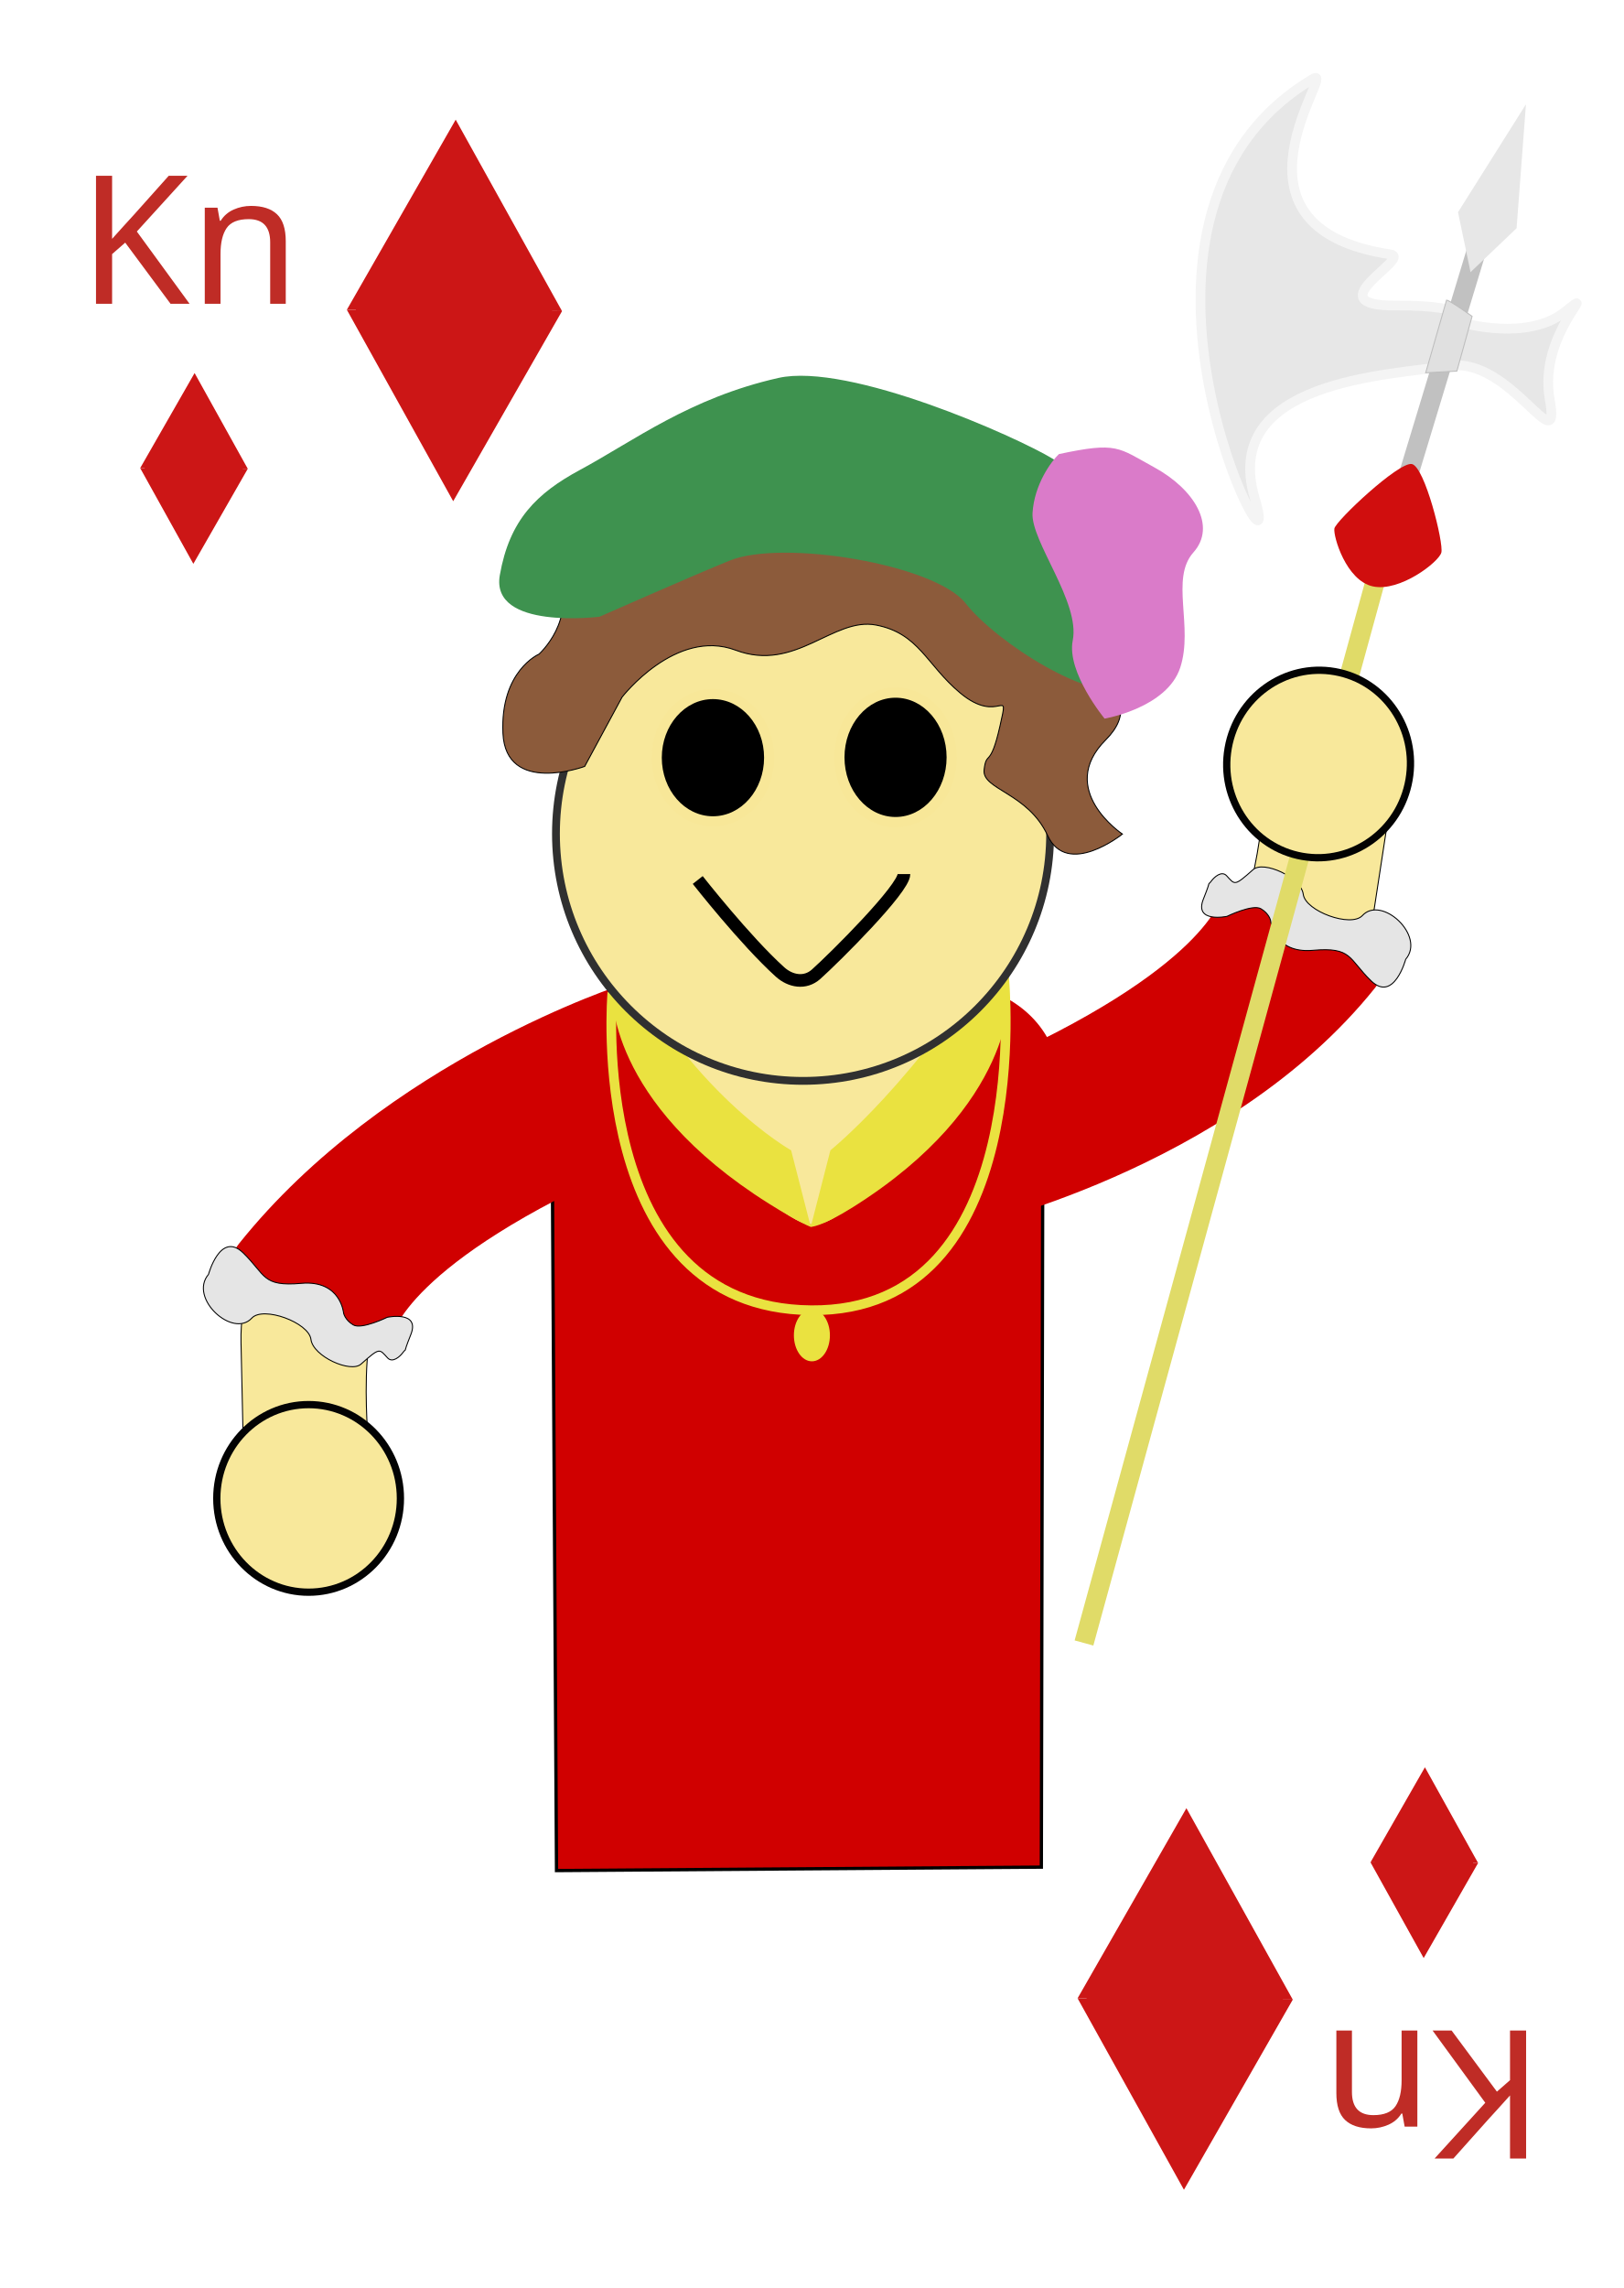
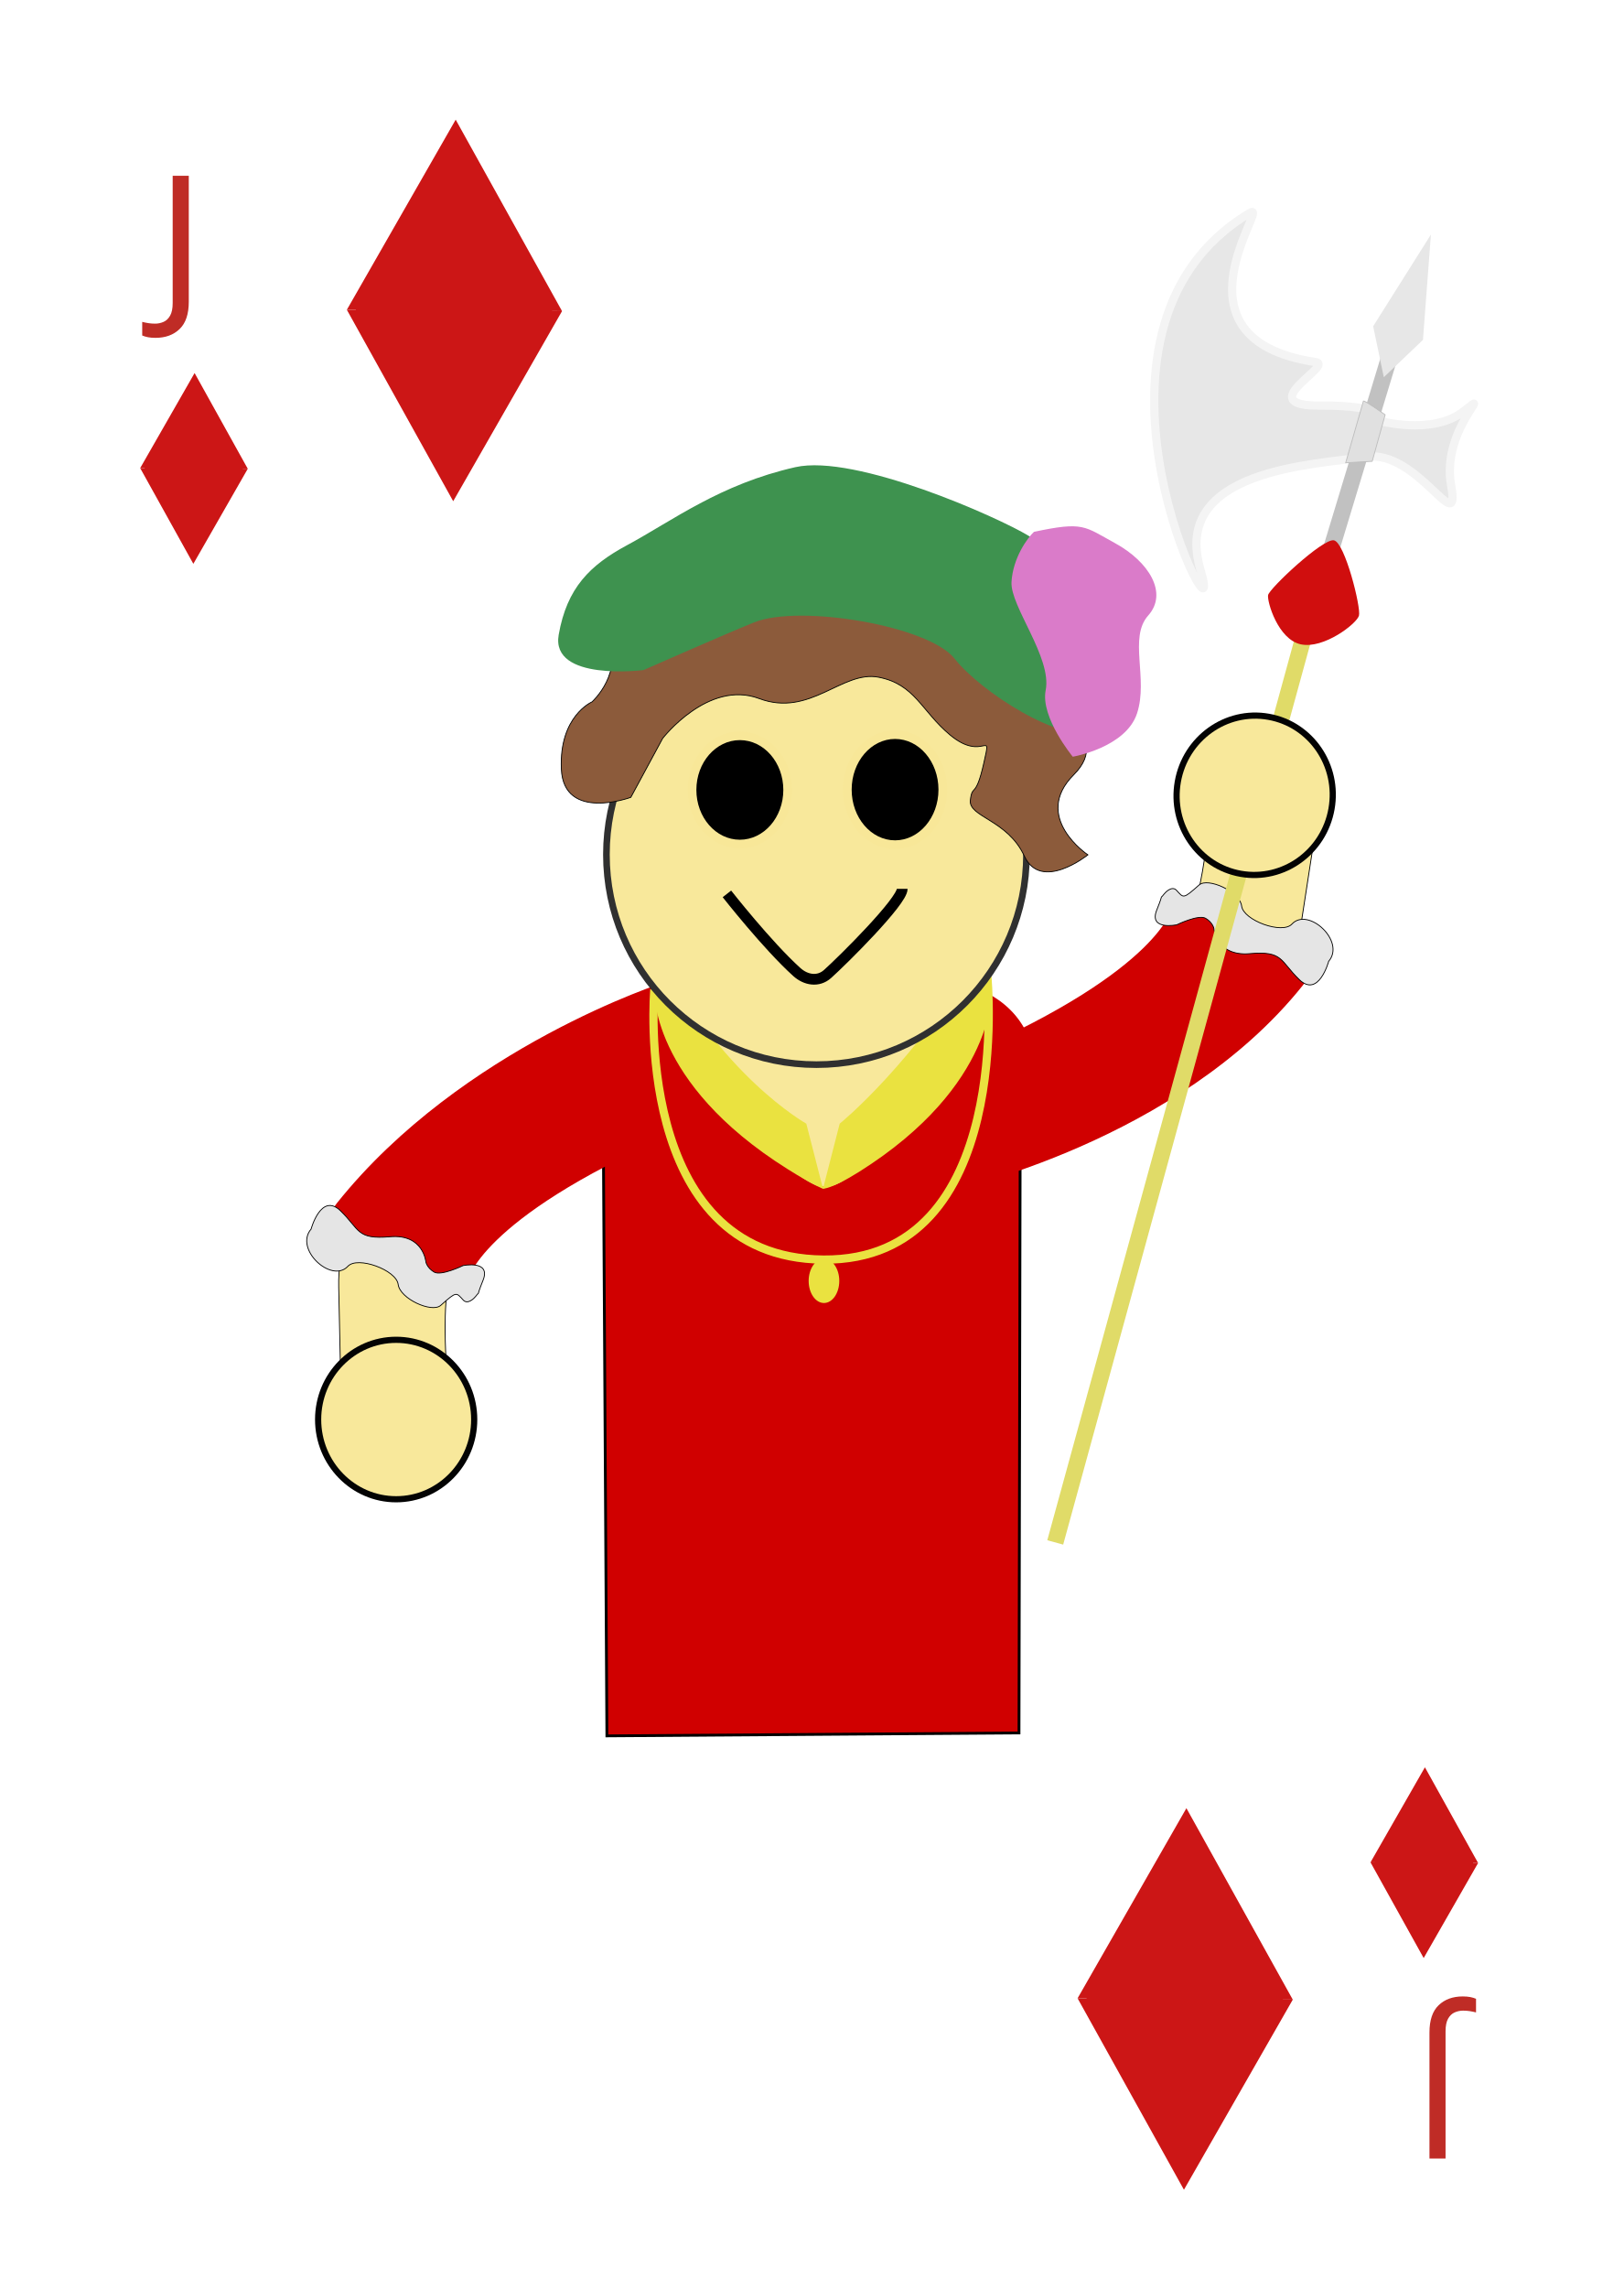
- <svg xmlns="http://www.w3.org/2000/svg" width="443mm" height="624mm" viewBox="0 0 443 624" version="1.1" id="svg8">
+ <svg xmlns="http://www.w3.org/2000/svg" id="svg8" version="1.1" viewBox="0 0 443 624" height="624mm" width="443mm">
  <defs id="defs2">
-     <clipPath id="clipEmfPath1" clipPathUnits="userSpaceOnUse">
-       <path id="path833" d="M 0,0 H 264.091 V 373.013 H 0 Z" />
+     <clipPath clipPathUnits="userSpaceOnUse" id="clipEmfPath1">
+       <path d="M 0,0 H 264.091 V 373.013 H 0 Z" id="path833" />
    </clipPath>
-     <pattern y="0" x="0" height="6" width="6" patternUnits="userSpaceOnUse" id="EMFhbasepattern" />
-     <filter height="1" y="-6.1138082e-06" width="1" x="-3.9509687e-06" id="filter1924" style="color-interpolation-filters:sRGB">
-       <feGaussianBlur id="feGaussianBlur1926" stdDeviation="0" />
+     <pattern id="EMFhbasepattern" patternUnits="userSpaceOnUse" width="6" height="6" x="0" y="0" />
+     <filter style="color-interpolation-filters:sRGB" id="filter1924" x="-3.9509687e-06" width="1" y="-6.1138082e-06" height="1">
+       <feGaussianBlur stdDeviation="0" id="feGaussianBlur1926" />
    </filter>
  </defs>
  <g id="layer1">
-     <path style="fill:#d00000;fill-opacity:1;stroke:#000000;stroke-width:0.895px;stroke-linecap:butt;stroke-linejoin:miter;stroke-opacity:1" d="m 150.516,290.759 1.305,219.398 132.266,-0.94 0.435,-218.458 z" id="path903" />
-     <path style="fill:#f8e89b;fill-opacity:1;stroke:#000000;stroke-width:0.265px;stroke-linecap:butt;stroke-linejoin:miter;stroke-opacity:1" d="m 130.428,288.651 c 0,0 -65.748,30.469 -64.679,77.508 1.069,47.039 0.535,26.727 0.535,26.727 l 34.105,-0.802 c 0,0 -1.217,-14.429 0.183,-25.183 1.4,-10.753 15.726,-38.271 33.063,-40.031 19.991,-2.03 -3.207,-38.22 -3.207,-38.22 z" id="path990" />
-     <text id="text874" y="60.38" x="26.895" style="font-style:normal;font-weight:normal;font-size:27.566px;line-height:1.25;font-family:sans-serif;fill:#000000;fill-opacity:1;stroke:none;stroke-width:0.861" xml:space="preserve">
-       <tspan id="tspan884" style="font-style:normal;font-variant:normal;font-weight:normal;font-stretch:normal;font-size:27.566px;font-family:Cabin;-inkscape-font-specification:Cabin;stroke-width:0.861" y="60.38" x="26.895" />
+     <path id="path903" d="m 164.455,286.933 1.109,186.488 112.426,-0.799 0.37,-185.689 z" style="fill:#d00000;fill-opacity:1;stroke:#000000;stroke-width:0.761px;stroke-linecap:butt;stroke-linejoin:miter;stroke-opacity:1" />
+     <path id="path990" d="m 147.379,285.141 c 0,0 -55.886,25.898 -54.977,65.882 0.909,39.984 0.454,22.718 0.454,22.718 l 28.99,-0.682 c 0,0 -1.034,-12.265 0.156,-21.405 1.19,-9.14 13.367,-32.53 28.104,-34.026 16.992,-1.725 -2.726,-32.487 -2.726,-32.487 z" style="fill:#f8e89b;fill-opacity:1;stroke:#000000;stroke-width:0.225px;stroke-linecap:butt;stroke-linejoin:miter;stroke-opacity:1" />
+     <text xml:space="preserve" style="font-style:normal;font-weight:normal;font-size:27.566px;line-height:1.25;font-family:sans-serif;fill:#000000;fill-opacity:1;stroke:none;stroke-width:0.861" x="26.895" y="60.38" id="text874">
+       <tspan x="26.895" y="60.38" style="font-style:normal;font-variant:normal;font-weight:normal;font-stretch:normal;font-size:27.566px;font-family:Cabin;-inkscape-font-specification:Cabin;stroke-width:0.861" id="tspan884" />
    </text>
-     <path id="path994" d="m 297.117,317.04 c 0,0 70.04,-18.589 77.156,-65.099 7.115,-46.51 4.115,-26.414 4.115,-26.414 l -33.726,-5.133 c 0,0 -1.307,14.421 -4.554,24.768 -3.246,10.347 -22.133,34.959 -39.512,33.682 -20.039,-1.473 -3.478,38.196 -3.478,38.196 z" style="fill:#f8e89b;fill-opacity:1;stroke:#000000;stroke-width:0.265px;stroke-linecap:butt;stroke-linejoin:miter;stroke-opacity:1" />
-     <path style="fill:#d00000;fill-opacity:1;stroke:none;stroke-width:0.265px;stroke-linecap:butt;stroke-linejoin:miter;stroke-opacity:1;filter:url(#filter1924)" d="m 262.623,335.139 c 0,0 72.421,-15.624 112.52,-65.748 12.829,-16.036 -41.828,-25.123 -41.828,-25.123 0,0 -3.608,19.778 -65.08,46.772 -68.02,29.87 -5.613,44.099 -5.613,44.099 z" id="path960" />
-     <path id="path936" d="m 170.384,268.339 c 0,0 -65.072,20.703 -105.171,70.826 -12.829,16.036 41.828,25.123 41.828,25.123 0,0 3.608,-19.778 65.08,-46.772 68.02,-29.87 -1.737,-49.178 -1.737,-49.178 z" style="fill:#d00000;fill-opacity:1;stroke:none;stroke-width:0.265px;stroke-linecap:butt;stroke-linejoin:miter;stroke-opacity:1" />
-     <path id="path1928" d="m 244.929,266.662 c -1.512,0 42.269,-4.708 44.601,29.86 1.715,25.428 -52.35,11.15 -52.35,11.15 z" style="fill:#d00000;fill-opacity:1;stroke:none;stroke-width:0.265px;stroke-linecap:butt;stroke-linejoin:miter;stroke-opacity:1" />
-     <path id="path1930" d="m 182.997,282.915 c 0,0 16.021,41.033 35.046,50.175 19.025,9.142 40.303,-56.978 40.303,-56.978 z" style="fill:#f8e89b;fill-opacity:1;stroke:none;stroke-width:0.323px;stroke-linecap:butt;stroke-linejoin:miter;stroke-opacity:1" />
-     <path style="fill:#eae240;fill-opacity:1;stroke:none;stroke-width:0.265px;stroke-linecap:butt;stroke-linejoin:miter;stroke-opacity:1" d="m 221.183,334.59 5.358,-20.87 c 0,0 23.68,-18.992 46.533,-57.266 1.595,-2.671 2.237,14.265 2.237,14.265 0,0 1.782,30.61 -42.622,58.506 -8.823,5.543 -11.506,5.366 -11.506,5.366 z" id="path1934" />
-     <path id="path1932" d="m 221.183,334.59 -5.358,-20.87 c 0,0 -28.216,-15.78 -47.667,-55.754 -1.361,-2.797 -1.103,12.753 -1.103,12.753 0,0 -1.682,29.658 42.723,57.554 8.823,5.543 11.406,6.318 11.406,6.318 z" style="fill:#eae240;fill-opacity:1;stroke:none;stroke-width:0.265px;stroke-linecap:butt;stroke-linejoin:miter;stroke-opacity:1" />
-     <path id="path1944" d="m 167.054,270.718 c 0,0 -7.494,86.086 54.245,86.621 61.739,0.535 52.602,-91.027 52.602,-91.027" style="fill:none;stroke:#eae240;stroke-width:2.646;stroke-linecap:butt;stroke-linejoin:miter;stroke-miterlimit:4;stroke-dasharray:none;stroke-opacity:1" />
-     <g id="g986" transform="translate(-4.276312,-34.2105)">
-       <circle style="fill:#f8e89b;fill-opacity:1;stroke:#303030;stroke-width:4.26;stroke-linecap:round;stroke-miterlimit:4;stroke-dasharray:none;stroke-opacity:1;paint-order:stroke fill markers" id="path883-1" cx="223.353" cy="261.587" r="66.344" />
-       <ellipse ry="15.979" rx="13.953" cy="240.852" cx="198.771" id="path900" style="fill:#000000;fill-opacity:1;stroke:#f8e798;stroke-width:5.544;stroke-linecap:round;stroke-miterlimit:4;stroke-dasharray:none;stroke-opacity:1;paint-order:stroke fill markers" />
-       <ellipse style="fill:#000000;fill-opacity:1;stroke:#f8e798;stroke-width:5.588;stroke-linecap:round;stroke-miterlimit:4;stroke-dasharray:none;stroke-opacity:1;paint-order:stroke fill markers" id="path900-2" cx="248.588" cy="240.762" rx="13.93" ry="16.264" />
-       <path id="path873" d="m 194.623,274.209 c 0,0 12.931,16.496 22.45,25.085 2.844,2.566 6.839,3.304 9.845,0.615 5.072,-4.538 23.966,-23.313 23.966,-27.313" style="fill:none;stroke:#000000;stroke-width:3.446;stroke-linecap:butt;stroke-linejoin:miter;stroke-miterlimit:4;stroke-dasharray:none;stroke-opacity:1" />
+     <path style="fill:#f8e89b;fill-opacity:1;stroke:#000000;stroke-width:0.225px;stroke-linecap:butt;stroke-linejoin:miter;stroke-opacity:1" d="m 289.065,309.272 c 0,0 59.534,-15.8 65.582,-55.334 6.048,-39.534 3.497,-22.452 3.497,-22.452 l -28.667,-4.363 c 0,0 -1.111,12.258 -3.871,21.053 -2.759,8.795 -18.813,29.715 -33.585,28.629 -17.033,-1.252 -2.957,32.466 -2.957,32.466 z" id="path994" />
+     <path transform="matrix(0.85,0,0,0.85,36.51586,39.78779)" id="path960" d="m 262.623,335.139 c 0,0 72.421,-15.624 112.52,-65.748 12.829,-16.036 -41.828,-25.123 -41.828,-25.123 0,0 -3.608,19.778 -65.08,46.772 -68.02,29.87 -5.613,44.099 -5.613,44.099 z" style="fill:#d00000;fill-opacity:1;stroke:none;stroke-width:0.265px;stroke-linecap:butt;stroke-linejoin:miter;stroke-opacity:1;filter:url(#filter1924)" />
+     <path style="fill:#d00000;fill-opacity:1;stroke:none;stroke-width:0.225px;stroke-linecap:butt;stroke-linejoin:miter;stroke-opacity:1" d="m 181.343,267.876 c 0,0 -55.311,17.597 -89.395,60.202 -10.905,13.631 35.554,21.355 35.554,21.355 0,0 3.067,-16.811 55.318,-39.756 57.817,-25.389 -1.477,-41.801 -1.477,-41.801 z" id="path936" />
+     <path style="fill:#d00000;fill-opacity:1;stroke:none;stroke-width:0.225px;stroke-linecap:butt;stroke-linejoin:miter;stroke-opacity:1" d="m 244.705,266.451 c -1.285,0 35.929,-4.001 37.911,25.381 1.458,21.613 -44.497,9.478 -44.497,9.478 z" id="path1928" />
+     <path style="fill:#f8e89b;fill-opacity:1;stroke:none;stroke-width:0.275px;stroke-linecap:butt;stroke-linejoin:miter;stroke-opacity:1" d="m 192.064,280.265 c 0,0 13.618,34.878 29.789,42.648 16.171,7.771 34.258,-48.431 34.258,-48.431 z" id="path1930" />
+     <path id="path1934" d="m 224.521,324.189 4.555,-17.739 c 0,0 20.128,-16.144 39.553,-48.676 1.356,-2.27 1.901,12.125 1.901,12.125 0,0 1.515,26.018 -36.229,49.73 -7.5,4.711 -9.78,4.561 -9.78,4.561 z" style="fill:#eae240;fill-opacity:1;stroke:none;stroke-width:0.225px;stroke-linecap:butt;stroke-linejoin:miter;stroke-opacity:1" />
+     <path style="fill:#eae240;fill-opacity:1;stroke:none;stroke-width:0.225px;stroke-linecap:butt;stroke-linejoin:miter;stroke-opacity:1" d="m 224.521,324.189 -4.555,-17.739 c 0,0 -23.984,-13.413 -40.517,-47.391 -1.157,-2.378 -0.938,10.84 -0.938,10.84 0,0 -1.43,25.209 36.314,48.921 7.5,4.711 9.695,5.37 9.695,5.37 z" id="path1932" />
+     <path style="fill:none;stroke:#eae240;stroke-width:2.249;stroke-linecap:butt;stroke-linejoin:miter;stroke-miterlimit:4;stroke-dasharray:none;stroke-opacity:1" d="m 178.512,269.899 c 0,0 -6.37,73.173 46.108,73.628 52.478,0.454 44.712,-77.373 44.712,-77.373" id="path1944" />
+     <g transform="matrix(0.85,0,0,0.85,32.881,10.70886)" id="g986">
+       <circle r="66.344" cy="261.587" cx="223.353" id="path883-1" style="fill:#f8e89b;fill-opacity:1;stroke:#303030;stroke-width:4.26;stroke-linecap:round;stroke-miterlimit:4;stroke-dasharray:none;stroke-opacity:1;paint-order:stroke fill markers" />
+       <ellipse style="fill:#000000;fill-opacity:1;stroke:#f8e798;stroke-width:5.544;stroke-linecap:round;stroke-miterlimit:4;stroke-dasharray:none;stroke-opacity:1;paint-order:stroke fill markers" id="path900" cx="198.771" cy="240.852" rx="13.953" ry="15.979" />
+       <ellipse ry="16.264" rx="13.93" cy="240.762" cx="248.588" id="path900-2" style="fill:#000000;fill-opacity:1;stroke:#f8e798;stroke-width:5.588;stroke-linecap:round;stroke-miterlimit:4;stroke-dasharray:none;stroke-opacity:1;paint-order:stroke fill markers" />
+       <path style="fill:none;stroke:#000000;stroke-width:3.446;stroke-linecap:butt;stroke-linejoin:miter;stroke-miterlimit:4;stroke-dasharray:none;stroke-opacity:1" d="m 194.623,274.209 c 0,0 12.931,16.496 22.45,25.085 2.844,2.566 6.839,3.304 9.845,0.615 5.072,-4.538 23.966,-23.313 23.966,-27.313" id="path873" />
    </g>
-     <path style="fill:#e5e5e5;fill-opacity:1;stroke:#000000;stroke-width:0.265px;stroke-linecap:butt;stroke-linejoin:miter;stroke-opacity:1" d="m 383.481,261.632 c 0,0 -3.213,11.906 -9.449,5.859 -6.237,-6.048 -5.103,-9.26 -15.875,-8.315 -10.772,0.945 -11.528,-8.126 -11.528,-8.126 0,0 -0.378,-1.89 -2.646,-3.213 -2.268,-1.323 -9.26,2.079 -9.26,2.079 0,0 -9.071,1.89 -6.426,-4.725 2.646,-6.615 0.567,-2.788 2.362,-5.15 0.457,-0.602 2.549,-2.737 3.971,-1.201 2.31,2.495 2.045,2.936 7.253,-1.691 2.825,-2.511 13.081,2.108 13.654,6.74 0.571,4.614 13.039,9.166 16.141,5.803 5.177,-5.611 17.305,5.475 11.803,11.941 z" id="path949" />
-     <path id="path1946" d="M 295.718,448.088 378.591,146.091" style="fill:none;stroke:#e0db68;stroke-width:5.292;stroke-linecap:butt;stroke-linejoin:miter;stroke-miterlimit:4;stroke-dasharray:none;stroke-opacity:1" />
-     <ellipse ry="24.589" rx="24.054" cy="142.733" cx="390.443" id="ellipse996" style="fill:#f8e89b;fill-opacity:1;stroke:#030303;stroke-width:3.969;stroke-miterlimit:4;stroke-dasharray:none;stroke-opacity:1;paint-order:stroke fill markers" transform="rotate(10)" />
-     <text xml:space="preserve" style="font-style:normal;font-weight:normal;font-size:6.985px;line-height:1.25;font-family:sans-serif;fill:#bf2c26;fill-opacity:1;stroke:none;stroke-width:0.175" x="21.441" y="82.841" id="text1076">
-       <tspan id="tspan1074" x="21.441" y="82.841" style="font-style:normal;font-variant:normal;font-weight:normal;font-stretch:normal;font-size:48.895px;font-family:TechnicLite;-inkscape-font-specification:TechnicLite;fill:#bf2c26;fill-opacity:1;stroke-width:0.175">Kn</tspan>
+     <path id="path949" d="m 362.475,262.175 c 0,0 -2.731,10.12 -8.032,4.98 -5.301,-5.14 -4.337,-7.871 -13.494,-7.068 -9.156,0.803 -9.799,-6.908 -9.799,-6.908 0,0 -0.321,-1.606 -2.249,-2.731 -1.928,-1.124 -7.871,1.767 -7.871,1.767 0,0 -7.711,1.606 -5.462,-4.016 2.249,-5.622 0.482,-2.369 2.008,-4.377 0.389,-0.512 2.167,-2.327 3.376,-1.021 1.964,2.121 1.738,2.496 6.165,-1.438 2.402,-2.134 11.119,1.792 11.606,5.729 0.485,3.922 11.083,7.791 13.72,4.933 4.4,-4.77 14.71,4.654 10.033,10.15 z" style="fill:#e5e5e5;fill-opacity:1;stroke:#000000;stroke-width:0.225px;stroke-linecap:butt;stroke-linejoin:miter;stroke-opacity:1" />
+     <path style="fill:none;stroke:#e0db68;stroke-width:4.498;stroke-linecap:butt;stroke-linejoin:miter;stroke-miterlimit:4;stroke-dasharray:none;stroke-opacity:1" d="M 287.876,420.662 358.319,163.965" id="path1946" />
+     <ellipse transform="rotate(10)" style="fill:#f8e89b;fill-opacity:1;stroke:#030303;stroke-width:3.373;stroke-miterlimit:4;stroke-dasharray:none;stroke-opacity:1;paint-order:stroke fill markers" id="ellipse996" cx="374.747" cy="154.165" rx="20.446" ry="20.9" />
+     <text id="text1076" y="82.841" x="42.608" style="font-style:normal;font-weight:normal;font-size:6.985px;line-height:1.25;font-family:sans-serif;fill:#bf2c26;fill-opacity:1;stroke:none;stroke-width:0.175" xml:space="preserve">
+       <tspan style="font-style:normal;font-variant:normal;font-weight:normal;font-stretch:normal;font-size:48.895px;font-family:TechnicLite;-inkscape-font-specification:TechnicLite;fill:#bf2c26;fill-opacity:1;stroke-width:0.175" y="82.841" x="42.608" id="tspan1074">J</tspan>
    </text>
-     <ellipse style="fill:#f8e89b;fill-opacity:1;stroke:#030303;stroke-width:3.969;stroke-miterlimit:4;stroke-dasharray:none;stroke-opacity:1;paint-order:stroke fill markers" id="path992" cx="84.19" cy="408.655" rx="24.054" ry="24.589" />
-     <path id="path934" d="m 159.506,209.021 c 0,0 -21.545,7.938 -22.301,-9.071 -0.756,-17.009 9.827,-21.545 9.827,-21.545 0,0 10.583,-9.449 4.914,-21.923 -5.67,-12.473 22.301,-15.119 22.301,-15.119 0,0 36.186,12.198 36.942,1.993 0.756,-10.205 40.543,-5.772 40.543,-5.772 0,0 24.72,9.997 24.19,31.75 -0.278,11.434 14.695,9.922 14.695,9.922 0,0 24.657,8.907 11.05,22.514 -13.607,13.607 4.536,25.702 4.536,25.702 0,0 -15.019,12.052 -20.411,0.378 -5.392,-11.674 -17.959,-12.488 -17.32,-17.91 0.639,-5.422 1.673,-0.171 4.319,-11.889 2.646,-11.717 0,0 -10.854,-9.064 -9.204,-7.686 -11.227,-16.262 -22.938,-18.513 -11.711,-2.251 -21.958,12.989 -38.305,6.849 -16.347,-6.14 -30.983,12.797 -30.983,12.797 z" style="fill:#8c5b3b;fill-opacity:1;stroke:#000000;stroke-width:0.265px;stroke-linecap:butt;stroke-linejoin:miter;stroke-opacity:1" />
-     <path id="path938" d="m 56.885,347.549 c 0,0 3.213,-11.906 9.449,-5.859 6.237,6.048 5.103,9.26 15.875,8.315 10.772,-0.945 11.528,8.126 11.528,8.126 0,0 0.378,1.89 2.646,3.213 2.268,1.323 9.26,-2.079 9.26,-2.079 0,0 9.071,-1.89 6.426,4.725 -2.646,6.615 -0.567,2.788 -2.362,5.15 -0.457,0.602 -2.549,2.737 -3.971,1.201 -2.31,-2.495 -2.045,-2.936 -7.253,1.691 -2.825,2.511 -13.081,-2.108 -13.654,-6.74 -0.571,-4.614 -13.039,-9.166 -16.141,-5.803 -5.177,5.611 -17.305,-5.475 -11.803,-11.941 z" style="fill:#e5e5e5;fill-opacity:1;stroke:#000000;stroke-width:0.265px;stroke-linecap:butt;stroke-linejoin:miter;stroke-opacity:1" />
-     <ellipse ry="7.087" rx="4.914" cy="364.18" cx="221.494" id="path1936" style="fill:#eae240;fill-opacity:1;stroke:none;stroke-width:7.938;stroke-linecap:round;stroke-opacity:1;paint-order:stroke fill markers" />
-     <path id="path1938" d="m 220.8,333.605 c 0,0 0.289,0.644 0.898,-0.006 0.608,-0.65 -0.05,0.83 -0.068,0.83 -0.018,0 -0.447,0.161 -0.447,0.161 l -0.711,-0.568 z" style="fill:#eae240;fill-opacity:1;stroke:none;stroke-width:0.265px;stroke-linecap:butt;stroke-linejoin:miter;stroke-opacity:1" />
-     <path id="path1940" d="m 163.569,168.192 c 0,0 -29.86,3.78 -27.214,-11.339 2.646,-15.119 10.103,-22.358 21.923,-28.726 14.656,-7.897 29.837,-19.572 54.032,-25.043 19.291,-4.362 65.169,16.117 74.858,22.019 14.009,8.533 17.029,12.514 26.118,32.433 5.049,11.065 16.425,22.701 -4.047,30.395 -11.239,4.224 -37.515,-12.832 -45.83,-23.416 -8.315,-10.583 -49.785,-17.501 -64.321,-11.637 -9.567,3.86 -35.519,15.314 -35.519,15.314 z" style="fill:#3e924f;fill-opacity:1;stroke:none;stroke-width:0.265px;stroke-linecap:butt;stroke-linejoin:miter;stroke-opacity:1" />
-     <path id="path1956" d="m 399.143,88.068 c 0,0 17.576,5.103 27.781,-3.024 10.205,-8.126 -7.371,5.859 -4.158,23.813 3.213,17.954 -10.724,-11.564 -27.214,-9.071 -16.49,2.493 -62.847,3.915 -53.208,36.232 9.638,32.317 -48.378,-76.322 15.875,-114.527 6.993,-4.158 -28.223,40.529 21.062,47.87 6.261,0.933 -20.882,14.116 1.401,13.964 22.284,-0.153 18.462,4.744 18.462,4.744 z" style="fill:#e7e7e7;fill-opacity:1;stroke:#f4f4f4;stroke-width:2.646;stroke-linecap:butt;stroke-linejoin:miter;stroke-opacity:1;stroke-miterlimit:4;stroke-dasharray:none" />
-     <path id="path1942" d="m 288.885,123.839 c -2.059,1.936 -6.734,8.27 -7.201,16.07 -0.467,7.799 13.051,24.264 10.966,34.763 -1.725,8.685 8.691,21.317 8.691,21.317 0,0 17.035,-2.896 20.639,-13.925 3.663,-11.212 -2.798,-24.25 3.596,-31.408 6.394,-7.159 0.262,-17.223 -10.686,-23.202 -9.911,-5.412 -10.012,-7.017 -26.004,-3.614 z" style="fill:#da7bc9;fill-opacity:1;stroke:none;stroke-width:0.247px;stroke-linecap:butt;stroke-linejoin:miter;stroke-opacity:1" />
-     <path id="path1950" d="M 383.799,130.962 402.642,68.822" style="fill:none;stroke:#c1c1c1;stroke-width:5.292;stroke-linecap:butt;stroke-linejoin:miter;stroke-miterlimit:4;stroke-dasharray:none;stroke-opacity:1" />
-     <path id="path1948" d="m 374.55,159.932 c -7.34,-1.572 -10.877,-13.701 -10.518,-15.789 0.359,-2.088 17.597,-18.298 21.131,-17.588 3.533,0.71 8.743,21.581 8.041,24.162 -0.702,2.581 -11.313,10.788 -18.653,9.215 z" style="fill:#d00e0e;fill-opacity:1;stroke:none;stroke-width:0.265;stroke-linecap:butt;stroke-linejoin:miter;stroke-miterlimit:4;stroke-dasharray:none;stroke-opacity:1" />
-     <path id="path1954" d="M 401.174,74.227 397.757,57.872 416.295,28.438 413.738,62.243 Z" style="fill:#e7e7e7;fill-opacity:1;stroke:none;stroke-width:0.212px;stroke-linecap:butt;stroke-linejoin:miter;stroke-opacity:1" />
-     <path id="path1958" d="m 394.633,81.85 c 0.802,0 6.967,4.423 6.967,4.423 l -4.158,14.93 -8.504,0.472 z" style="fill:#e0e0e0;fill-opacity:1;stroke:#bdbdbd;stroke-width:0.265px;stroke-linecap:butt;stroke-linejoin:miter;stroke-opacity:1" />
-     <text id="text875" y="-553.78" x="-421.084" style="font-style:normal;font-weight:normal;font-size:6.985px;line-height:1.25;font-family:sans-serif;fill:#bf2c26;fill-opacity:1;stroke:none;stroke-width:0.175" xml:space="preserve" transform="scale(-1)">
-       <tspan style="font-style:normal;font-variant:normal;font-weight:normal;font-stretch:normal;font-size:48.895px;font-family:TechnicLite;-inkscape-font-specification:TechnicLite;fill:#bf2c26;fill-opacity:1;stroke-width:0.175" y="-553.78" x="-421.084" id="tspan873">Kn</tspan>
+     <ellipse ry="20.9" rx="20.446" cy="387.145" cx="108.077" id="path992" style="fill:#f8e89b;fill-opacity:1;stroke:#030303;stroke-width:3.373;stroke-miterlimit:4;stroke-dasharray:none;stroke-opacity:1;paint-order:stroke fill markers" />
+     <path style="fill:#8c5b3b;fill-opacity:1;stroke:#000000;stroke-width:0.225px;stroke-linecap:butt;stroke-linejoin:miter;stroke-opacity:1" d="m 172.096,217.455 c 0,0 -18.313,6.747 -18.956,-7.711 -0.643,-14.458 8.353,-18.313 8.353,-18.313 0,0 8.996,-8.032 4.177,-18.634 -4.819,-10.602 18.956,-12.851 18.956,-12.851 0,0 30.758,10.368 31.401,1.694 0.643,-8.675 34.462,-4.907 34.462,-4.907 0,0 21.012,8.498 20.562,26.988 -0.237,9.719 12.491,8.434 12.491,8.434 0,0 20.958,7.571 9.392,19.137 -11.566,11.566 3.855,21.847 3.855,21.847 0,0 -12.766,10.244 -17.349,0.321 -4.583,-9.923 -15.265,-10.614 -14.722,-15.223 0.543,-4.609 1.422,-0.146 3.671,-10.105 2.249,-9.96 0,0 -9.226,-7.704 -7.824,-6.533 -9.543,-13.823 -19.497,-15.736 -9.955,-1.913 -18.665,11.041 -32.559,5.822 -13.895,-5.219 -26.335,10.878 -26.335,10.878 z" id="path934" />
+     <path style="fill:#e5e5e5;fill-opacity:1;stroke:#000000;stroke-width:0.225px;stroke-linecap:butt;stroke-linejoin:miter;stroke-opacity:1" d="m 84.868,335.205 c 0,0 2.731,-10.12 8.032,-4.98 5.301,5.14 4.337,7.871 13.494,7.068 9.156,-0.803 9.799,6.908 9.799,6.908 0,0 0.321,1.606 2.249,2.731 1.928,1.124 7.871,-1.767 7.871,-1.767 0,0 7.711,-1.606 5.462,4.016 -2.249,5.622 -0.482,2.369 -2.008,4.377 -0.389,0.512 -2.167,2.327 -3.376,1.021 -1.964,-2.121 -1.738,-2.496 -6.165,1.438 -2.402,2.134 -11.119,-1.792 -11.606,-5.729 -0.485,-3.922 -11.083,-7.791 -13.72,-4.933 -4.4,4.77 -14.71,-4.654 -10.033,-10.15 z" id="path938" />
+     <ellipse style="fill:#eae240;fill-opacity:1;stroke:none;stroke-width:6.747;stroke-linecap:round;stroke-opacity:1;paint-order:stroke fill markers" id="path1936" cx="224.786" cy="349.341" rx="4.177" ry="6.024" />
+     <path style="fill:#eae240;fill-opacity:1;stroke:none;stroke-width:0.225px;stroke-linecap:butt;stroke-linejoin:miter;stroke-opacity:1" d="m 224.196,323.352 c 0,0 0.246,0.547 0.763,-0.005 0.517,-0.552 -0.043,0.705 -0.058,0.705 -0.015,0 -0.38,0.137 -0.38,0.137 l -0.604,-0.483 z" id="path1938" />
+     <path style="fill:#3e924f;fill-opacity:1;stroke:none;stroke-width:0.225px;stroke-linecap:butt;stroke-linejoin:miter;stroke-opacity:1" d="m 175.549,182.751 c 0,0 -25.381,3.213 -23.132,-9.638 2.249,-12.851 8.587,-19.004 18.634,-24.417 12.458,-6.712 25.361,-16.636 45.927,-21.286 16.397,-3.707 55.393,13.699 63.63,18.716 11.907,7.253 14.474,10.637 22.201,27.568 4.292,9.405 13.961,19.296 -3.44,25.835 -9.553,3.59 -31.887,-10.907 -38.956,-19.903 -7.068,-8.996 -42.318,-14.876 -54.673,-9.891 -8.132,3.281 -30.191,13.017 -30.191,13.017 z" id="path1940" />
+     <path style="fill:#e7e7e7;fill-opacity:1;stroke:#f4f4f4;stroke-width:2.249;stroke-linecap:butt;stroke-linejoin:miter;stroke-miterlimit:4;stroke-dasharray:none;stroke-opacity:1" d="m 375.787,114.646 c 0,0 14.94,4.337 23.614,-2.57 8.675,-6.908 -6.265,4.98 -3.534,20.241 2.731,15.261 -9.115,-9.829 -23.132,-7.711 -14.017,2.119 -53.42,3.328 -45.227,30.797 8.193,27.469 -41.121,-64.874 13.494,-97.348 5.944,-3.534 -23.99,34.45 17.902,40.69 5.322,0.793 -17.75,11.999 1.191,11.869 18.941,-0.13 15.692,4.032 15.692,4.032 z" id="path1956" />
+     <path style="fill:#da7bc9;fill-opacity:1;stroke:none;stroke-width:0.21px;stroke-linecap:butt;stroke-linejoin:miter;stroke-opacity:1" d="m 282.068,145.051 c -1.75,1.646 -5.724,7.03 -6.121,13.659 -0.397,6.629 11.093,20.625 9.321,29.548 -1.466,7.382 7.388,18.119 7.388,18.119 0,0 14.48,-2.462 17.543,-11.836 3.114,-9.531 -2.379,-20.612 3.056,-26.697 5.435,-6.085 0.223,-14.64 -9.083,-19.722 -8.424,-4.6 -8.51,-5.965 -22.104,-3.072 z" id="path1942" />
+     <path style="fill:none;stroke:#c1c1c1;stroke-width:4.498;stroke-linecap:butt;stroke-linejoin:miter;stroke-miterlimit:4;stroke-dasharray:none;stroke-opacity:1" d="M 362.745,151.106 378.761,98.286" id="path1950" />
+     <path style="fill:#d00e0e;fill-opacity:1;stroke:none;stroke-width:0.225;stroke-linecap:butt;stroke-linejoin:miter;stroke-miterlimit:4;stroke-dasharray:none;stroke-opacity:1" d="m 354.883,175.73 c -6.239,-1.337 -9.246,-11.646 -8.94,-13.421 0.305,-1.775 14.958,-15.554 17.961,-14.95 3.003,0.603 7.432,18.344 6.835,20.538 -0.597,2.194 -9.616,9.169 -15.855,7.833 z" id="path1948" />
+     <path style="fill:#e7e7e7;fill-opacity:1;stroke:none;stroke-width:0.18px;stroke-linecap:butt;stroke-linejoin:miter;stroke-opacity:1" d="m 377.514,102.881 -2.904,-13.902 15.758,-25.019 -2.174,28.734 z" id="path1954" />
+     <path style="fill:#e0e0e0;fill-opacity:1;stroke:#bdbdbd;stroke-width:0.225px;stroke-linecap:butt;stroke-linejoin:miter;stroke-opacity:1" d="m 371.954,109.361 c 0.682,0 5.922,3.759 5.922,3.759 l -3.534,12.691 -7.229,0.402 z" id="path1958" />
+     <text transform="scale(-1)" xml:space="preserve" style="font-style:normal;font-weight:normal;font-size:6.985px;line-height:1.25;font-family:sans-serif;fill:#bf2c26;fill-opacity:1;stroke:none;stroke-width:0.175" x="-398.859" y="-553.78" id="text875">
+       <tspan id="tspan873" x="-398.859" y="-553.78" style="font-style:normal;font-variant:normal;font-weight:normal;font-stretch:normal;font-size:48.895px;font-family:TechnicLite;-inkscape-font-specification:TechnicLite;fill:#bf2c26;fill-opacity:1;stroke-width:0.175">J</tspan>
    </text>
-     <g transform="translate(26.37943,101.3502)" id="layer1-3">
-       <path transform="matrix(1.511583,0.04375573,-0.04363811,1.547028,-11.77509,-15.70991)" d="m 35.813,26.269 -9.703,0.216 -9.703,0.216 4.665,-8.511 4.665,-8.511 5.038,8.295 z" id="path842" style="fill:#cc1616;fill-opacity:1;stroke:none;stroke-width:0.794;stroke-linecap:round;stroke-linejoin:round;stroke-opacity:1;paint-order:stroke fill markers" />
-       <path style="fill:#cc1616;fill-opacity:1;stroke:none;stroke-width:0.794;stroke-linecap:round;stroke-linejoin:round;stroke-opacity:1;paint-order:stroke fill markers" id="path844" d="m 35.813,26.269 -9.703,0.216 -9.703,0.216 4.665,-8.511 4.665,-8.511 5.038,8.295 z" transform="matrix(-1.511583,-0.04375573,0.04363811,-1.547028,64.84957,68.52145)" />
-       <rect style="fill:#cc1616;fill-opacity:1;stroke-width:0.944;stroke-linecap:round;stroke-linejoin:round;paint-order:stroke fill markers" id="rect849" width="26.761" height="2.72" x="13.09" y="25.133" />
+     <g id="layer1-3" transform="translate(26.37943,101.3502)">
+       <path style="fill:#cc1616;fill-opacity:1;stroke:none;stroke-width:0.794;stroke-linecap:round;stroke-linejoin:round;stroke-opacity:1;paint-order:stroke fill markers" id="path842" d="m 35.813,26.269 -9.703,0.216 -9.703,0.216 4.665,-8.511 4.665,-8.511 5.038,8.295 z" transform="matrix(1.511583,0.04375573,-0.04363811,1.547028,-11.77509,-15.70991)" />
+       <path transform="matrix(-1.511583,-0.04375573,0.04363811,-1.547028,64.84957,68.52145)" d="m 35.813,26.269 -9.703,0.216 -9.703,0.216 4.665,-8.511 4.665,-8.511 5.038,8.295 z" id="path844" style="fill:#cc1616;fill-opacity:1;stroke:none;stroke-width:0.794;stroke-linecap:round;stroke-linejoin:round;stroke-opacity:1;paint-order:stroke fill markers" />
+       <rect y="25.133" x="13.09" height="2.72" width="26.761" id="rect849" style="fill:#cc1616;fill-opacity:1;stroke-width:0.944;stroke-linecap:round;stroke-linejoin:round;paint-order:stroke fill markers" />
    </g>
-     <g id="g911" transform="translate(362.0223,481.5942)">
-       <path style="fill:#cc1616;fill-opacity:1;stroke:none;stroke-width:0.794;stroke-linecap:round;stroke-linejoin:round;stroke-opacity:1;paint-order:stroke fill markers" id="path905" d="m 35.813,26.269 -9.703,0.216 -9.703,0.216 4.665,-8.511 4.665,-8.511 5.038,8.295 z" transform="matrix(1.511583,0.04375573,-0.04363811,1.547028,-11.77509,-15.70991)" />
-       <path transform="matrix(-1.511583,-0.04375573,0.04363811,-1.547028,64.84957,68.52145)" d="m 35.813,26.269 -9.703,0.216 -9.703,0.216 4.665,-8.511 4.665,-8.511 5.038,8.295 z" id="path907" style="fill:#cc1616;fill-opacity:1;stroke:none;stroke-width:0.794;stroke-linecap:round;stroke-linejoin:round;stroke-opacity:1;paint-order:stroke fill markers" />
-       <rect y="25.133" x="13.09" height="2.72" width="26.761" id="rect909" style="fill:#cc1616;fill-opacity:1;stroke-width:0.944;stroke-linecap:round;stroke-linejoin:round;paint-order:stroke fill markers" />
+     <g transform="translate(362.0223,481.5942)" id="g911">
+       <path transform="matrix(1.511583,0.04375573,-0.04363811,1.547028,-11.77509,-15.70991)" d="m 35.813,26.269 -9.703,0.216 -9.703,0.216 4.665,-8.511 4.665,-8.511 5.038,8.295 z" id="path905" style="fill:#cc1616;fill-opacity:1;stroke:none;stroke-width:0.794;stroke-linecap:round;stroke-linejoin:round;stroke-opacity:1;paint-order:stroke fill markers" />
+       <path style="fill:#cc1616;fill-opacity:1;stroke:none;stroke-width:0.794;stroke-linecap:round;stroke-linejoin:round;stroke-opacity:1;paint-order:stroke fill markers" id="path907" d="m 35.813,26.269 -9.703,0.216 -9.703,0.216 4.665,-8.511 4.665,-8.511 5.038,8.295 z" transform="matrix(-1.511583,-0.04375573,0.04363811,-1.547028,64.84957,68.52145)" />
+       <rect style="fill:#cc1616;fill-opacity:1;stroke-width:0.944;stroke-linecap:round;stroke-linejoin:round;paint-order:stroke fill markers" id="rect909" width="26.761" height="2.72" x="13.09" y="25.133" />
    </g>
-     <g id="g919" transform="matrix(2,0,0,2,70.90171,31.85514)">
-       <path style="fill:#cc1616;fill-opacity:1;stroke:none;stroke-width:0.794;stroke-linecap:round;stroke-linejoin:round;stroke-opacity:1;paint-order:stroke fill markers" id="path913" d="m 35.813,26.269 -9.703,0.216 -9.703,0.216 4.665,-8.511 4.665,-8.511 5.038,8.295 z" transform="matrix(1.511583,0.04375573,-0.04363811,1.547028,-11.77509,-15.70991)" />
-       <path transform="matrix(-1.511583,-0.04375573,0.04363811,-1.547028,64.84957,68.52145)" d="m 35.813,26.269 -9.703,0.216 -9.703,0.216 4.665,-8.511 4.665,-8.511 5.038,8.295 z" id="path915" style="fill:#cc1616;fill-opacity:1;stroke:none;stroke-width:0.794;stroke-linecap:round;stroke-linejoin:round;stroke-opacity:1;paint-order:stroke fill markers" />
-       <rect y="25.133" x="13.09" height="2.72" width="26.761" id="rect917" style="fill:#cc1616;fill-opacity:1;stroke-width:0.944;stroke-linecap:round;stroke-linejoin:round;paint-order:stroke fill markers" />
+     <g transform="matrix(2,0,0,2,70.90171,31.85514)" id="g919">
+       <path transform="matrix(1.511583,0.04375573,-0.04363811,1.547028,-11.77509,-15.70991)" d="m 35.813,26.269 -9.703,0.216 -9.703,0.216 4.665,-8.511 4.665,-8.511 5.038,8.295 z" id="path913" style="fill:#cc1616;fill-opacity:1;stroke:none;stroke-width:0.794;stroke-linecap:round;stroke-linejoin:round;stroke-opacity:1;paint-order:stroke fill markers" />
+       <path style="fill:#cc1616;fill-opacity:1;stroke:none;stroke-width:0.794;stroke-linecap:round;stroke-linejoin:round;stroke-opacity:1;paint-order:stroke fill markers" id="path915" d="m 35.813,26.269 -9.703,0.216 -9.703,0.216 4.665,-8.511 4.665,-8.511 5.038,8.295 z" transform="matrix(-1.511583,-0.04375573,0.04363811,-1.547028,64.84957,68.52145)" />
+       <rect style="fill:#cc1616;fill-opacity:1;stroke-width:0.944;stroke-linecap:round;stroke-linejoin:round;paint-order:stroke fill markers" id="rect917" width="26.761" height="2.72" x="13.09" y="25.133" />
    </g>
-     <g transform="matrix(2,0,0,2,270.2513,492.3616)" id="g927">
-       <path transform="matrix(1.511583,0.04375573,-0.04363811,1.547028,-11.77509,-15.70991)" d="m 35.813,26.269 -9.703,0.216 -9.703,0.216 4.665,-8.511 4.665,-8.511 5.038,8.295 z" id="path921" style="fill:#cc1616;fill-opacity:1;stroke:none;stroke-width:0.794;stroke-linecap:round;stroke-linejoin:round;stroke-opacity:1;paint-order:stroke fill markers" />
-       <path style="fill:#cc1616;fill-opacity:1;stroke:none;stroke-width:0.794;stroke-linecap:round;stroke-linejoin:round;stroke-opacity:1;paint-order:stroke fill markers" id="path923" d="m 35.813,26.269 -9.703,0.216 -9.703,0.216 4.665,-8.511 4.665,-8.511 5.038,8.295 z" transform="matrix(-1.511583,-0.04375573,0.04363811,-1.547028,64.84957,68.52145)" />
-       <rect style="fill:#cc1616;fill-opacity:1;stroke-width:0.944;stroke-linecap:round;stroke-linejoin:round;paint-order:stroke fill markers" id="rect925" width="26.761" height="2.72" x="13.09" y="25.133" />
+     <g id="g927" transform="matrix(2,0,0,2,270.2513,492.3616)">
+       <path style="fill:#cc1616;fill-opacity:1;stroke:none;stroke-width:0.794;stroke-linecap:round;stroke-linejoin:round;stroke-opacity:1;paint-order:stroke fill markers" id="path921" d="m 35.813,26.269 -9.703,0.216 -9.703,0.216 4.665,-8.511 4.665,-8.511 5.038,8.295 z" transform="matrix(1.511583,0.04375573,-0.04363811,1.547028,-11.77509,-15.70991)" />
+       <path transform="matrix(-1.511583,-0.04375573,0.04363811,-1.547028,64.84957,68.52145)" d="m 35.813,26.269 -9.703,0.216 -9.703,0.216 4.665,-8.511 4.665,-8.511 5.038,8.295 z" id="path923" style="fill:#cc1616;fill-opacity:1;stroke:none;stroke-width:0.794;stroke-linecap:round;stroke-linejoin:round;stroke-opacity:1;paint-order:stroke fill markers" />
+       <rect y="25.133" x="13.09" height="2.72" width="26.761" id="rect925" style="fill:#cc1616;fill-opacity:1;stroke-width:0.944;stroke-linecap:round;stroke-linejoin:round;paint-order:stroke fill markers" />
    </g>
  </g>
</svg>
